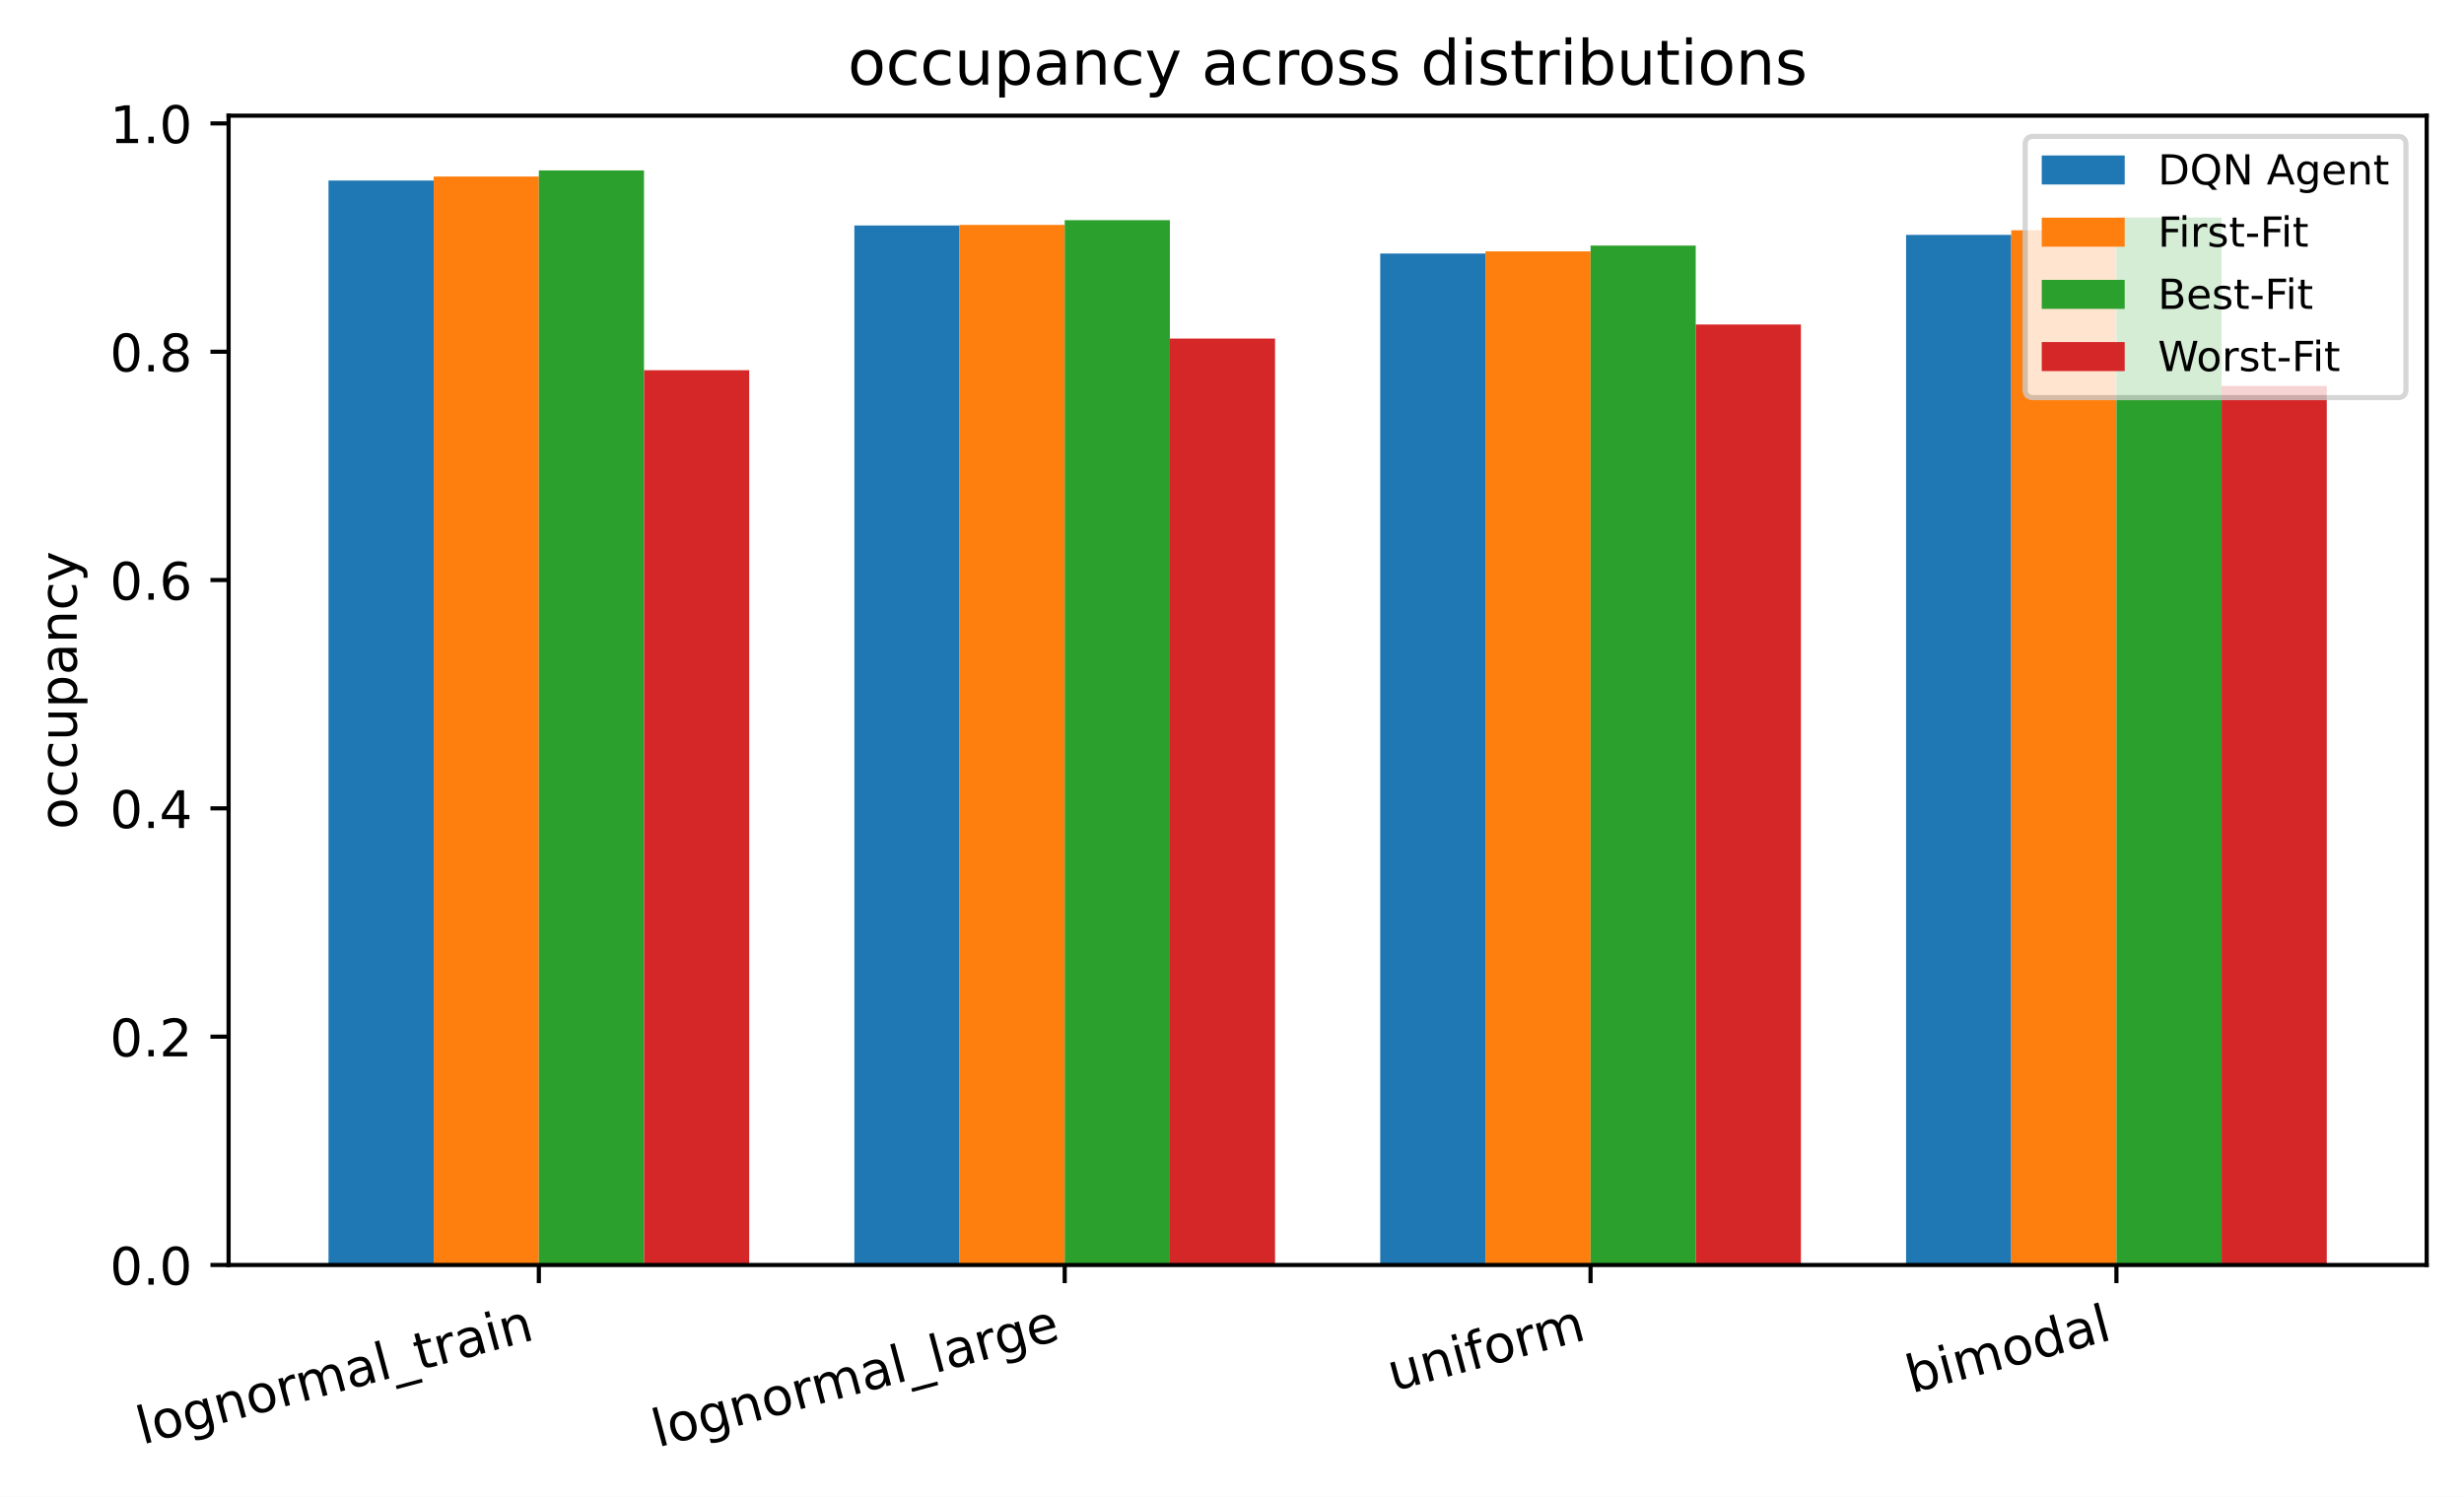
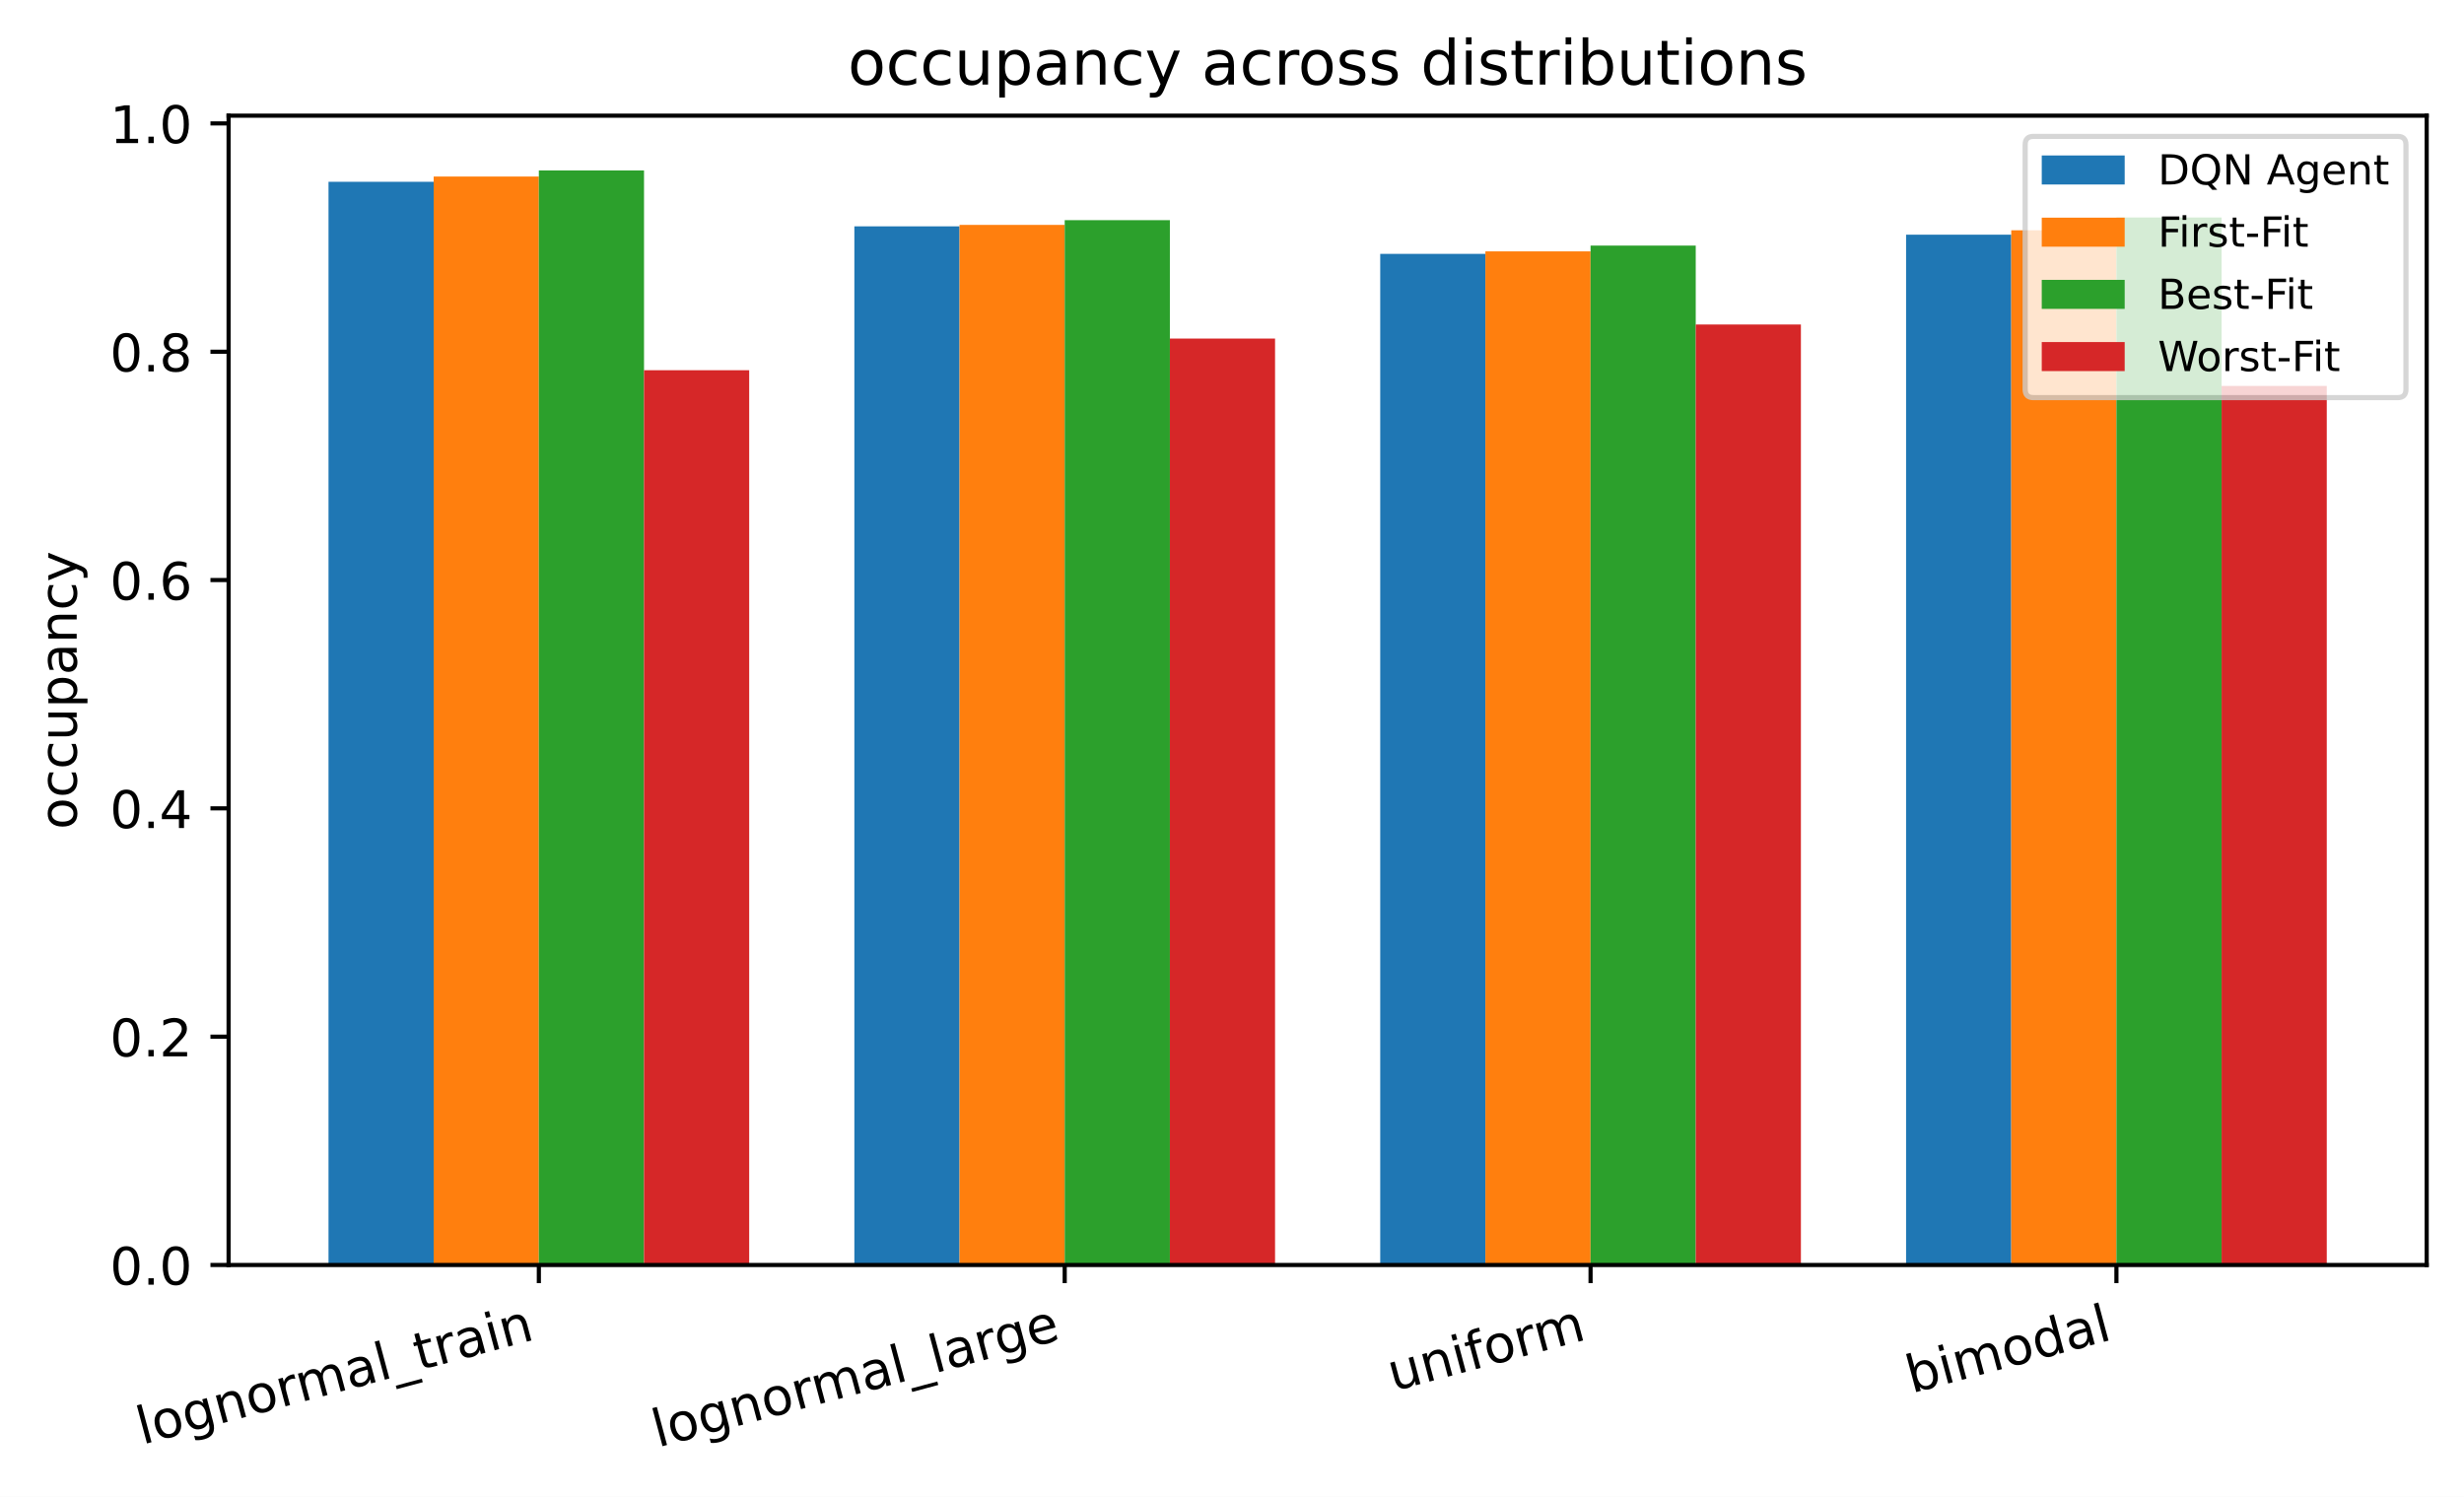
<svg xmlns="http://www.w3.org/2000/svg" xmlns:xlink="http://www.w3.org/1999/xlink" width="475.383pt" height="288.806pt" viewBox="0 0 475.383 288.806" version="1.1">
  <defs>
    <style type="text/css">*{stroke-linejoin: round; stroke-linecap: butt}</style>
  </defs>
  <g id="figure_1">
    <g id="patch_1">
      <path d="M 0 288.806  L 475.383 288.806  L 475.383 0  L 0 0  z " style="fill: #ffffff" />
    </g>
    <g id="axes_1">
      <g id="patch_2">
        <path d="M 44.103 244.078  L 468.183 244.078  L 468.183 22.318  L 44.103 22.318  z " style="fill: #ffffff" />
      </g>
      <g id="patch_3">
-         <path d="M 63.379 244.078  L 83.67 244.078  L 83.67 34.83  L 63.379 34.83  z " clip-path="url(#p5d2296c2c0)" style="fill: #1f77b4" />
+         <path d="M 63.379 244.078  L 83.67 244.078  L 83.67 35.077  L 63.379 35.077  z " clip-path="url(#p6274895c12)" style="fill: #1f77b4" />
      </g>
      <g id="patch_4">
-         <path d="M 164.834 244.078  L 185.125 244.078  L 185.125 43.508  L 164.834 43.508  z " clip-path="url(#p5d2296c2c0)" style="fill: #1f77b4" />
+         <path d="M 164.834 244.078  L 185.125 244.078  L 185.125 43.678  L 164.834 43.678  z " clip-path="url(#p6274895c12)" style="fill: #1f77b4" />
      </g>
      <g id="patch_5">
-         <path d="M 266.289 244.078  L 286.579 244.078  L 286.579 48.921  L 266.289 48.921  z " clip-path="url(#p5d2296c2c0)" style="fill: #1f77b4" />
+         <path d="M 266.289 244.078  L 286.579 244.078  L 286.579 48.99  L 266.289 48.99  z " clip-path="url(#p6274895c12)" style="fill: #1f77b4" />
      </g>
      <g id="patch_6">
-         <path d="M 367.743 244.078  L 388.034 244.078  L 388.034 45.319  L 367.743 45.319  z " clip-path="url(#p5d2296c2c0)" style="fill: #1f77b4" />
+         <path d="M 367.743 244.078  L 388.034 244.078  L 388.034 45.276  L 367.743 45.276  z " clip-path="url(#p6274895c12)" style="fill: #1f77b4" />
      </g>
      <g id="patch_7">
-         <path d="M 83.67 244.078  L 103.961 244.078  L 103.961 34.06  L 83.67 34.06  z " clip-path="url(#p5d2296c2c0)" style="fill: #ff7f0e" />
+         <path d="M 83.67 244.078  L 103.961 244.078  L 103.961 34.06  L 83.67 34.06  z " clip-path="url(#p6274895c12)" style="fill: #ff7f0e" />
      </g>
      <g id="patch_8">
-         <path d="M 185.125 244.078  L 205.416 244.078  L 205.416 43.392  L 185.125 43.392  z " clip-path="url(#p5d2296c2c0)" style="fill: #ff7f0e" />
+         <path d="M 185.125 244.078  L 205.416 244.078  L 205.416 43.392  L 185.125 43.392  z " clip-path="url(#p6274895c12)" style="fill: #ff7f0e" />
      </g>
      <g id="patch_9">
-         <path d="M 286.579 244.078  L 306.87 244.078  L 306.87 48.504  L 286.579 48.504  z " clip-path="url(#p5d2296c2c0)" style="fill: #ff7f0e" />
+         <path d="M 286.579 244.078  L 306.87 244.078  L 306.87 48.504  L 286.579 48.504  z " clip-path="url(#p6274895c12)" style="fill: #ff7f0e" />
      </g>
      <g id="patch_10">
-         <path d="M 388.034 244.078  L 408.325 244.078  L 408.325 44.433  L 388.034 44.433  z " clip-path="url(#p5d2296c2c0)" style="fill: #ff7f0e" />
+         <path d="M 388.034 244.078  L 408.325 244.078  L 408.325 44.433  L 388.034 44.433  z " clip-path="url(#p6274895c12)" style="fill: #ff7f0e" />
      </g>
      <g id="patch_11">
-         <path d="M 103.961 244.078  L 124.252 244.078  L 124.252 32.878  L 103.961 32.878  z " clip-path="url(#p5d2296c2c0)" style="fill: #2ca02c" />
+         <path d="M 103.961 244.078  L 124.252 244.078  L 124.252 32.878  L 103.961 32.878  z " clip-path="url(#p6274895c12)" style="fill: #2ca02c" />
      </g>
      <g id="patch_12">
-         <path d="M 205.416 244.078  L 225.707 244.078  L 225.707 42.485  L 205.416 42.485  z " clip-path="url(#p5d2296c2c0)" style="fill: #2ca02c" />
+         <path d="M 205.416 244.078  L 225.707 244.078  L 225.707 42.485  L 205.416 42.485  z " clip-path="url(#p6274895c12)" style="fill: #2ca02c" />
      </g>
      <g id="patch_13">
-         <path d="M 306.87 244.078  L 327.161 244.078  L 327.161 47.392  L 306.87 47.392  z " clip-path="url(#p5d2296c2c0)" style="fill: #2ca02c" />
+         <path d="M 306.87 244.078  L 327.161 244.078  L 327.161 47.392  L 306.87 47.392  z " clip-path="url(#p6274895c12)" style="fill: #2ca02c" />
      </g>
      <g id="patch_14">
-         <path d="M 408.325 244.078  L 428.616 244.078  L 428.616 41.959  L 408.325 41.959  z " clip-path="url(#p5d2296c2c0)" style="fill: #2ca02c" />
+         <path d="M 408.325 244.078  L 428.616 244.078  L 428.616 41.959  L 408.325 41.959  z " clip-path="url(#p6274895c12)" style="fill: #2ca02c" />
      </g>
      <g id="patch_15">
-         <path d="M 124.252 244.078  L 144.543 244.078  L 144.543 71.432  L 124.252 71.432  z " clip-path="url(#p5d2296c2c0)" style="fill: #d62728" />
+         <path d="M 124.252 244.078  L 144.543 244.078  L 144.543 71.432  L 124.252 71.432  z " clip-path="url(#p6274895c12)" style="fill: #d62728" />
      </g>
      <g id="patch_16">
-         <path d="M 225.707 244.078  L 245.998 244.078  L 245.998 65.324  L 225.707 65.324  z " clip-path="url(#p5d2296c2c0)" style="fill: #d62728" />
+         <path d="M 225.707 244.078  L 245.998 244.078  L 245.998 65.324  L 225.707 65.324  z " clip-path="url(#p6274895c12)" style="fill: #d62728" />
      </g>
      <g id="patch_17">
-         <path d="M 327.161 244.078  L 347.452 244.078  L 347.452 62.605  L 327.161 62.605  z " clip-path="url(#p5d2296c2c0)" style="fill: #d62728" />
+         <path d="M 327.161 244.078  L 347.452 244.078  L 347.452 62.605  L 327.161 62.605  z " clip-path="url(#p6274895c12)" style="fill: #d62728" />
      </g>
      <g id="patch_18">
-         <path d="M 428.616 244.078  L 448.907 244.078  L 448.907 74.46  L 428.616 74.46  z " clip-path="url(#p5d2296c2c0)" style="fill: #d62728" />
+         <path d="M 428.616 244.078  L 448.907 244.078  L 448.907 74.46  L 428.616 74.46  z " clip-path="url(#p6274895c12)" style="fill: #d62728" />
      </g>
      <g id="matplotlib.axis_1">
        <g id="xtick_1">
          <g id="line2d_1">
            <defs>
-               <path id="m33b47564c3" d="M 0 0  L 0 3.5  " style="stroke: #000000; stroke-width: 0.8" />
-             </defs>
-             <g>
-               <use xlink:href="#m33b47564c3" x="103.961" y="244.078" style="stroke: #000000; stroke-width: 0.8" />
+               <path id="mf1f7e4a628" d="M 0 0  L 0 3.5  " style="stroke: #000000; stroke-width: 0.8" />
+             </defs>
+             <g>
+               <use xlink:href="#mf1f7e4a628" x="103.961" y="244.078" style="stroke: #000000; stroke-width: 0.8" />
            </g>
          </g>
          <g id="text_1">
            <g transform="translate(27.457 278.7503) rotate(-15) scale(0.1 -0.1)">
              <defs>
                <path id="DejaVuSans-4f" d="M 603 4863  L 1178 4863  L 1178 0  L 603 0  L 603 4863  z " transform="scale(0.015625)" />
                <path id="DejaVuSans-52" d="M 1959 3097  Q 1497 3097 1228 2736  Q 959 2375 959 1747  Q 959 1119 1226 758  Q 1494 397 1959 397  Q 2419 397 2687 759  Q 2956 1122 2956 1747  Q 2956 2369 2687 2733  Q 2419 3097 1959 3097  z M 1959 3584  Q 2709 3584 3137 3096  Q 3566 2609 3566 1747  Q 3566 888 3137 398  Q 2709 -91 1959 -91  Q 1206 -91 779 398  Q 353 888 353 1747  Q 353 2609 779 3096  Q 1206 3584 1959 3584  z " transform="scale(0.015625)" />
                <path id="DejaVuSans-4a" d="M 2906 1791  Q 2906 2416 2648 2759  Q 2391 3103 1925 3103  Q 1463 3103 1205 2759  Q 947 2416 947 1791  Q 947 1169 1205 825  Q 1463 481 1925 481  Q 2391 481 2648 825  Q 2906 1169 2906 1791  z M 3481 434  Q 3481 -459 3084 -895  Q 2688 -1331 1869 -1331  Q 1566 -1331 1297 -1286  Q 1028 -1241 775 -1147  L 775 -588  Q 1028 -725 1275 -790  Q 1522 -856 1778 -856  Q 2344 -856 2625 -561  Q 2906 -266 2906 331  L 2906 616  Q 2728 306 2450 153  Q 2172 0 1784 0  Q 1141 0 747 490  Q 353 981 353 1791  Q 353 2603 747 3093  Q 1141 3584 1784 3584  Q 2172 3584 2450 3431  Q 2728 3278 2906 2969  L 2906 3500  L 3481 3500  L 3481 434  z " transform="scale(0.015625)" />
                <path id="DejaVuSans-51" d="M 3513 2113  L 3513 0  L 2938 0  L 2938 2094  Q 2938 2591 2744 2837  Q 2550 3084 2163 3084  Q 1697 3084 1428 2787  Q 1159 2491 1159 1978  L 1159 0  L 581 0  L 581 3500  L 1159 3500  L 1159 2956  Q 1366 3272 1645 3428  Q 1925 3584 2291 3584  Q 2894 3584 3203 3211  Q 3513 2838 3513 2113  z " transform="scale(0.015625)" />
                <path id="DejaVuSans-55" d="M 2631 2963  Q 2534 3019 2420 3045  Q 2306 3072 2169 3072  Q 1681 3072 1420 2755  Q 1159 2438 1159 1844  L 1159 0  L 581 0  L 581 3500  L 1159 3500  L 1159 2956  Q 1341 3275 1631 3429  Q 1922 3584 2338 3584  Q 2397 3584 2469 3576  Q 2541 3569 2628 3553  L 2631 2963  z " transform="scale(0.015625)" />
                <path id="DejaVuSans-50" d="M 3328 2828  Q 3544 3216 3844 3400  Q 4144 3584 4550 3584  Q 5097 3584 5394 3201  Q 5691 2819 5691 2113  L 5691 0  L 5113 0  L 5113 2094  Q 5113 2597 4934 2840  Q 4756 3084 4391 3084  Q 3944 3084 3684 2787  Q 3425 2491 3425 1978  L 3425 0  L 2847 0  L 2847 2094  Q 2847 2600 2669 2842  Q 2491 3084 2119 3084  Q 1678 3084 1418 2786  Q 1159 2488 1159 1978  L 1159 0  L 581 0  L 581 3500  L 1159 3500  L 1159 2956  Q 1356 3278 1631 3431  Q 1906 3584 2284 3584  Q 2666 3584 2933 3390  Q 3200 3197 3328 2828  z " transform="scale(0.015625)" />
                <path id="DejaVuSans-44" d="M 2194 1759  Q 1497 1759 1228 1600  Q 959 1441 959 1056  Q 959 750 1161 570  Q 1363 391 1709 391  Q 2188 391 2477 730  Q 2766 1069 2766 1631  L 2766 1759  L 2194 1759  z M 3341 1997  L 3341 0  L 2766 0  L 2766 531  Q 2569 213 2275 61  Q 1981 -91 1556 -91  Q 1019 -91 701 211  Q 384 513 384 1019  Q 384 1609 779 1909  Q 1175 2209 1959 2209  L 2766 2209  L 2766 2266  Q 2766 2663 2505 2880  Q 2244 3097 1772 3097  Q 1472 3097 1187 3025  Q 903 2953 641 2809  L 641 3341  Q 956 3463 1253 3523  Q 1550 3584 1831 3584  Q 2591 3584 2966 3190  Q 3341 2797 3341 1997  z " transform="scale(0.015625)" />
                <path id="DejaVuSans-42" d="M 3263 -1063  L 3263 -1509  L -63 -1509  L -63 -1063  L 3263 -1063  z " transform="scale(0.015625)" />
                <path id="DejaVuSans-57" d="M 1172 4494  L 1172 3500  L 2356 3500  L 2356 3053  L 1172 3053  L 1172 1153  Q 1172 725 1289 603  Q 1406 481 1766 481  L 2356 481  L 2356 0  L 1766 0  Q 1100 0 847 248  Q 594 497 594 1153  L 594 3053  L 172 3053  L 172 3500  L 594 3500  L 594 4494  L 1172 4494  z " transform="scale(0.015625)" />
                <path id="DejaVuSans-4c" d="M 603 3500  L 1178 3500  L 1178 0  L 603 0  L 603 3500  z M 603 4863  L 1178 4863  L 1178 4134  L 603 4134  L 603 4863  z " transform="scale(0.015625)" />
              </defs>
              <use xlink:href="#DejaVuSans-4f" />
              <use xlink:href="#DejaVuSans-52" transform="translate(27.78125 0)" />
              <use xlink:href="#DejaVuSans-4a" transform="translate(88.96875 0)" />
              <use xlink:href="#DejaVuSans-51" transform="translate(152.4531 0)" />
              <use xlink:href="#DejaVuSans-52" transform="translate(215.8281 0)" />
              <use xlink:href="#DejaVuSans-55" transform="translate(277.0156 0)" />
              <use xlink:href="#DejaVuSans-50" transform="translate(316.375 0)" />
              <use xlink:href="#DejaVuSans-44" transform="translate(413.7812 0)" />
              <use xlink:href="#DejaVuSans-4f" transform="translate(475.0625 0)" />
              <use xlink:href="#DejaVuSans-42" transform="translate(502.8438 0)" />
              <use xlink:href="#DejaVuSans-57" transform="translate(552.8438 0)" />
              <use xlink:href="#DejaVuSans-55" transform="translate(592.0469 0)" />
              <use xlink:href="#DejaVuSans-44" transform="translate(633.1562 0)" />
              <use xlink:href="#DejaVuSans-4c" transform="translate(694.4375 0)" />
              <use xlink:href="#DejaVuSans-51" transform="translate(722.2188 0)" />
            </g>
          </g>
        </g>
        <g id="xtick_2">
          <g id="line2d_2">
            <g>
-               <use xlink:href="#m33b47564c3" x="205.416" y="244.078" style="stroke: #000000; stroke-width: 0.8" />
+               <use xlink:href="#mf1f7e4a628" x="205.416" y="244.078" style="stroke: #000000; stroke-width: 0.8" />
            </g>
          </g>
          <g id="text_2">
            <g transform="translate(126.9133 279.2857) rotate(-15) scale(0.1 -0.1)">
              <defs>
                <path id="DejaVuSans-48" d="M 3597 1894  L 3597 1613  L 953 1613  Q 991 1019 1311 708  Q 1631 397 2203 397  Q 2534 397 2845 478  Q 3156 559 3463 722  L 3463 178  Q 3153 47 2828 -22  Q 2503 -91 2169 -91  Q 1331 -91 842 396  Q 353 884 353 1716  Q 353 2575 817 3079  Q 1281 3584 2069 3584  Q 2775 3584 3186 3129  Q 3597 2675 3597 1894  z M 3022 2063  Q 3016 2534 2758 2815  Q 2500 3097 2075 3097  Q 1594 3097 1305 2825  Q 1016 2553 972 2059  L 3022 2063  z " transform="scale(0.015625)" />
              </defs>
              <use xlink:href="#DejaVuSans-4f" />
              <use xlink:href="#DejaVuSans-52" transform="translate(27.78125 0)" />
              <use xlink:href="#DejaVuSans-4a" transform="translate(88.96875 0)" />
              <use xlink:href="#DejaVuSans-51" transform="translate(152.4531 0)" />
              <use xlink:href="#DejaVuSans-52" transform="translate(215.8281 0)" />
              <use xlink:href="#DejaVuSans-55" transform="translate(277.0156 0)" />
              <use xlink:href="#DejaVuSans-50" transform="translate(316.375 0)" />
              <use xlink:href="#DejaVuSans-44" transform="translate(413.7812 0)" />
              <use xlink:href="#DejaVuSans-4f" transform="translate(475.0625 0)" />
              <use xlink:href="#DejaVuSans-42" transform="translate(502.8438 0)" />
              <use xlink:href="#DejaVuSans-4f" transform="translate(552.8438 0)" />
              <use xlink:href="#DejaVuSans-44" transform="translate(580.625 0)" />
              <use xlink:href="#DejaVuSans-55" transform="translate(641.9062 0)" />
              <use xlink:href="#DejaVuSans-4a" transform="translate(681.2656 0)" />
              <use xlink:href="#DejaVuSans-48" transform="translate(744.75 0)" />
            </g>
          </g>
        </g>
        <g id="xtick_3">
          <g id="line2d_3">
            <g>
-               <use xlink:href="#m33b47564c3" x="306.87" y="244.078" style="stroke: #000000; stroke-width: 0.8" />
+               <use xlink:href="#mf1f7e4a628" x="306.87" y="244.078" style="stroke: #000000; stroke-width: 0.8" />
            </g>
          </g>
          <g id="text_3">
            <g transform="translate(268.8009 268.4517) rotate(-15) scale(0.1 -0.1)">
              <defs>
                <path id="DejaVuSans-58" d="M 544 1381  L 544 3500  L 1119 3500  L 1119 1403  Q 1119 906 1312 657  Q 1506 409 1894 409  Q 2359 409 2629 706  Q 2900 1003 2900 1516  L 2900 3500  L 3475 3500  L 3475 0  L 2900 0  L 2900 538  Q 2691 219 2414 64  Q 2138 -91 1772 -91  Q 1169 -91 856 284  Q 544 659 544 1381  z M 1991 3584  L 1991 3584  z " transform="scale(0.015625)" />
                <path id="DejaVuSans-49" d="M 2375 4863  L 2375 4384  L 1825 4384  Q 1516 4384 1395 4259  Q 1275 4134 1275 3809  L 1275 3500  L 2222 3500  L 2222 3053  L 1275 3053  L 1275 0  L 697 0  L 697 3053  L 147 3053  L 147 3500  L 697 3500  L 697 3744  Q 697 4328 969 4595  Q 1241 4863 1831 4863  L 2375 4863  z " transform="scale(0.015625)" />
              </defs>
              <use xlink:href="#DejaVuSans-58" />
              <use xlink:href="#DejaVuSans-51" transform="translate(63.375 0)" />
              <use xlink:href="#DejaVuSans-4c" transform="translate(126.75 0)" />
              <use xlink:href="#DejaVuSans-49" transform="translate(154.5312 0)" />
              <use xlink:href="#DejaVuSans-52" transform="translate(189.7344 0)" />
              <use xlink:href="#DejaVuSans-55" transform="translate(250.9219 0)" />
              <use xlink:href="#DejaVuSans-50" transform="translate(290.2812 0)" />
            </g>
          </g>
        </g>
        <g id="xtick_4">
          <g id="line2d_4">
            <g>
-               <use xlink:href="#m33b47564c3" x="408.325" y="244.078" style="stroke: #000000; stroke-width: 0.8" />
+               <use xlink:href="#mf1f7e4a628" x="408.325" y="244.078" style="stroke: #000000; stroke-width: 0.8" />
            </g>
          </g>
          <g id="text_4">
            <g transform="translate(368.8337 268.8327) rotate(-15) scale(0.1 -0.1)">
              <defs>
                <path id="DejaVuSans-45" d="M 3116 1747  Q 3116 2381 2855 2742  Q 2594 3103 2138 3103  Q 1681 3103 1420 2742  Q 1159 2381 1159 1747  Q 1159 1113 1420 752  Q 1681 391 2138 391  Q 2594 391 2855 752  Q 3116 1113 3116 1747  z M 1159 2969  Q 1341 3281 1617 3432  Q 1894 3584 2278 3584  Q 2916 3584 3314 3078  Q 3713 2572 3713 1747  Q 3713 922 3314 415  Q 2916 -91 2278 -91  Q 1894 -91 1617 61  Q 1341 213 1159 525  L 1159 0  L 581 0  L 581 4863  L 1159 4863  L 1159 2969  z " transform="scale(0.015625)" />
                <path id="DejaVuSans-47" d="M 2906 2969  L 2906 4863  L 3481 4863  L 3481 0  L 2906 0  L 2906 525  Q 2725 213 2448 61  Q 2172 -91 1784 -91  Q 1150 -91 751 415  Q 353 922 353 1747  Q 353 2572 751 3078  Q 1150 3584 1784 3584  Q 2172 3584 2448 3432  Q 2725 3281 2906 2969  z M 947 1747  Q 947 1113 1208 752  Q 1469 391 1925 391  Q 2381 391 2643 752  Q 2906 1113 2906 1747  Q 2906 2381 2643 2742  Q 2381 3103 1925 3103  Q 1469 3103 1208 2742  Q 947 2381 947 1747  z " transform="scale(0.015625)" />
              </defs>
              <use xlink:href="#DejaVuSans-45" />
              <use xlink:href="#DejaVuSans-4c" transform="translate(63.48438 0)" />
              <use xlink:href="#DejaVuSans-50" transform="translate(91.26562 0)" />
              <use xlink:href="#DejaVuSans-52" transform="translate(188.6719 0)" />
              <use xlink:href="#DejaVuSans-47" transform="translate(249.8594 0)" />
              <use xlink:href="#DejaVuSans-44" transform="translate(313.3438 0)" />
              <use xlink:href="#DejaVuSans-4f" transform="translate(374.625 0)" />
            </g>
          </g>
        </g>
      </g>
      <g id="matplotlib.axis_2">
        <g id="ytick_1">
          <g id="line2d_5">
            <defs>
-               <path id="m285d01be5a" d="M 0 0  L -3.5 0  " style="stroke: #000000; stroke-width: 0.8" />
-             </defs>
-             <g>
-               <use xlink:href="#m285d01be5a" x="44.103" y="244.078" style="stroke: #000000; stroke-width: 0.8" />
+               <path id="m93ae77aabf" d="M 0 0  L -3.5 0  " style="stroke: #000000; stroke-width: 0.8" />
+             </defs>
+             <g>
+               <use xlink:href="#m93ae77aabf" x="44.103" y="244.078" style="stroke: #000000; stroke-width: 0.8" />
            </g>
          </g>
          <g id="text_5">
            <g transform="translate(21.2 247.877) scale(0.1 -0.1)">
              <defs>
                <path id="DejaVuSans-13" d="M 2034 4250  Q 1547 4250 1301 3770  Q 1056 3291 1056 2328  Q 1056 1369 1301 889  Q 1547 409 2034 409  Q 2525 409 2770 889  Q 3016 1369 3016 2328  Q 3016 3291 2770 3770  Q 2525 4250 2034 4250  z M 2034 4750  Q 2819 4750 3233 4129  Q 3647 3509 3647 2328  Q 3647 1150 3233 529  Q 2819 -91 2034 -91  Q 1250 -91 836 529  Q 422 1150 422 2328  Q 422 3509 836 4129  Q 1250 4750 2034 4750  z " transform="scale(0.015625)" />
                <path id="DejaVuSans-11" d="M 684 794  L 1344 794  L 1344 0  L 684 0  L 684 794  z " transform="scale(0.015625)" />
              </defs>
              <use xlink:href="#DejaVuSans-13" />
              <use xlink:href="#DejaVuSans-11" transform="translate(63.625 0)" />
              <use xlink:href="#DejaVuSans-13" transform="translate(95.40625 0)" />
            </g>
          </g>
        </g>
        <g id="ytick_2">
          <g id="line2d_6">
            <g>
-               <use xlink:href="#m285d01be5a" x="44.103" y="200.025" style="stroke: #000000; stroke-width: 0.8" />
+               <use xlink:href="#m93ae77aabf" x="44.103" y="200.025" style="stroke: #000000; stroke-width: 0.8" />
            </g>
          </g>
          <g id="text_6">
            <g transform="translate(21.2 203.8236) scale(0.1 -0.1)">
              <defs>
                <path id="DejaVuSans-15" d="M 1228 531  L 3431 531  L 3431 0  L 469 0  L 469 531  Q 828 903 1448 1529  Q 2069 2156 2228 2338  Q 2531 2678 2651 2914  Q 2772 3150 2772 3378  Q 2772 3750 2511 3984  Q 2250 4219 1831 4219  Q 1534 4219 1204 4116  Q 875 4013 500 3803  L 500 4441  Q 881 4594 1212 4672  Q 1544 4750 1819 4750  Q 2544 4750 2975 4387  Q 3406 4025 3406 3419  Q 3406 3131 3298 2873  Q 3191 2616 2906 2266  Q 2828 2175 2409 1742  Q 1991 1309 1228 531  z " transform="scale(0.015625)" />
              </defs>
              <use xlink:href="#DejaVuSans-13" />
              <use xlink:href="#DejaVuSans-11" transform="translate(63.625 0)" />
              <use xlink:href="#DejaVuSans-15" transform="translate(95.40625 0)" />
            </g>
          </g>
        </g>
        <g id="ytick_3">
          <g id="line2d_7">
            <g>
-               <use xlink:href="#m285d01be5a" x="44.103" y="155.972" style="stroke: #000000; stroke-width: 0.8" />
+               <use xlink:href="#m93ae77aabf" x="44.103" y="155.972" style="stroke: #000000; stroke-width: 0.8" />
            </g>
          </g>
          <g id="text_7">
            <g transform="translate(21.2 159.7703) scale(0.1 -0.1)">
              <defs>
                <path id="DejaVuSans-17" d="M 2419 4116  L 825 1625  L 2419 1625  L 2419 4116  z M 2253 4666  L 3047 4666  L 3047 1625  L 3713 1625  L 3713 1100  L 3047 1100  L 3047 0  L 2419 0  L 2419 1100  L 313 1100  L 313 1709  L 2253 4666  z " transform="scale(0.015625)" />
              </defs>
              <use xlink:href="#DejaVuSans-13" />
              <use xlink:href="#DejaVuSans-11" transform="translate(63.625 0)" />
              <use xlink:href="#DejaVuSans-17" transform="translate(95.40625 0)" />
            </g>
          </g>
        </g>
        <g id="ytick_4">
          <g id="line2d_8">
            <g>
-               <use xlink:href="#m285d01be5a" x="44.103" y="111.918" style="stroke: #000000; stroke-width: 0.8" />
+               <use xlink:href="#m93ae77aabf" x="44.103" y="111.918" style="stroke: #000000; stroke-width: 0.8" />
            </g>
          </g>
          <g id="text_8">
            <g transform="translate(21.2 115.717) scale(0.1 -0.1)">
              <defs>
                <path id="DejaVuSans-19" d="M 2113 2584  Q 1688 2584 1439 2293  Q 1191 2003 1191 1497  Q 1191 994 1439 701  Q 1688 409 2113 409  Q 2538 409 2786 701  Q 3034 994 3034 1497  Q 3034 2003 2786 2293  Q 2538 2584 2113 2584  z M 3366 4563  L 3366 3988  Q 3128 4100 2886 4159  Q 2644 4219 2406 4219  Q 1781 4219 1451 3797  Q 1122 3375 1075 2522  Q 1259 2794 1537 2939  Q 1816 3084 2150 3084  Q 2853 3084 3261 2657  Q 3669 2231 3669 1497  Q 3669 778 3244 343  Q 2819 -91 2113 -91  Q 1303 -91 875 529  Q 447 1150 447 2328  Q 447 3434 972 4092  Q 1497 4750 2381 4750  Q 2619 4750 2861 4703  Q 3103 4656 3366 4563  z " transform="scale(0.015625)" />
              </defs>
              <use xlink:href="#DejaVuSans-13" />
              <use xlink:href="#DejaVuSans-11" transform="translate(63.625 0)" />
              <use xlink:href="#DejaVuSans-19" transform="translate(95.40625 0)" />
            </g>
          </g>
        </g>
        <g id="ytick_5">
          <g id="line2d_9">
            <g>
-               <use xlink:href="#m285d01be5a" x="44.103" y="67.865" style="stroke: #000000; stroke-width: 0.8" />
+               <use xlink:href="#m93ae77aabf" x="44.103" y="67.865" style="stroke: #000000; stroke-width: 0.8" />
            </g>
          </g>
          <g id="text_9">
            <g transform="translate(21.2 71.66373) scale(0.1 -0.1)">
              <defs>
                <path id="DejaVuSans-1b" d="M 2034 2216  Q 1584 2216 1326 1975  Q 1069 1734 1069 1313  Q 1069 891 1326 650  Q 1584 409 2034 409  Q 2484 409 2743 651  Q 3003 894 3003 1313  Q 3003 1734 2745 1975  Q 2488 2216 2034 2216  z M 1403 2484  Q 997 2584 770 2862  Q 544 3141 544 3541  Q 544 4100 942 4425  Q 1341 4750 2034 4750  Q 2731 4750 3128 4425  Q 3525 4100 3525 3541  Q 3525 3141 3298 2862  Q 3072 2584 2669 2484  Q 3125 2378 3379 2068  Q 3634 1759 3634 1313  Q 3634 634 3220 271  Q 2806 -91 2034 -91  Q 1263 -91 848 271  Q 434 634 434 1313  Q 434 1759 690 2068  Q 947 2378 1403 2484  z M 1172 3481  Q 1172 3119 1398 2916  Q 1625 2713 2034 2713  Q 2441 2713 2670 2916  Q 2900 3119 2900 3481  Q 2900 3844 2670 4047  Q 2441 4250 2034 4250  Q 1625 4250 1398 4047  Q 1172 3844 1172 3481  z " transform="scale(0.015625)" />
              </defs>
              <use xlink:href="#DejaVuSans-13" />
              <use xlink:href="#DejaVuSans-11" transform="translate(63.625 0)" />
              <use xlink:href="#DejaVuSans-1b" transform="translate(95.40625 0)" />
            </g>
          </g>
        </g>
        <g id="ytick_6">
          <g id="line2d_10">
            <g>
-               <use xlink:href="#m285d01be5a" x="44.103" y="23.812" style="stroke: #000000; stroke-width: 0.8" />
+               <use xlink:href="#m93ae77aabf" x="44.103" y="23.812" style="stroke: #000000; stroke-width: 0.8" />
            </g>
          </g>
          <g id="text_10">
            <g transform="translate(21.2 27.61043) scale(0.1 -0.1)">
              <defs>
                <path id="DejaVuSans-14" d="M 794 531  L 1825 531  L 1825 4091  L 703 3866  L 703 4441  L 1819 4666  L 2450 4666  L 2450 531  L 3481 531  L 3481 0  L 794 0  L 794 531  z " transform="scale(0.015625)" />
              </defs>
              <use xlink:href="#DejaVuSans-14" />
              <use xlink:href="#DejaVuSans-11" transform="translate(63.625 0)" />
              <use xlink:href="#DejaVuSans-13" transform="translate(95.40625 0)" />
            </g>
          </g>
        </g>
        <g id="text_11">
          <g transform="translate(14.79766 160.0403) rotate(-90) scale(0.1 -0.1)">
            <defs>
              <path id="DejaVuSans-46" d="M 3122 3366  L 3122 2828  Q 2878 2963 2633 3030  Q 2388 3097 2138 3097  Q 1578 3097 1268 2742  Q 959 2388 959 1747  Q 959 1106 1268 751  Q 1578 397 2138 397  Q 2388 397 2633 464  Q 2878 531 3122 666  L 3122 134  Q 2881 22 2623 -34  Q 2366 -91 2075 -91  Q 1284 -91 818 406  Q 353 903 353 1747  Q 353 2603 823 3093  Q 1294 3584 2113 3584  Q 2378 3584 2631 3529  Q 2884 3475 3122 3366  z " transform="scale(0.015625)" />
              <path id="DejaVuSans-53" d="M 1159 525  L 1159 -1331  L 581 -1331  L 581 3500  L 1159 3500  L 1159 2969  Q 1341 3281 1617 3432  Q 1894 3584 2278 3584  Q 2916 3584 3314 3078  Q 3713 2572 3713 1747  Q 3713 922 3314 415  Q 2916 -91 2278 -91  Q 1894 -91 1617 61  Q 1341 213 1159 525  z M 3116 1747  Q 3116 2381 2855 2742  Q 2594 3103 2138 3103  Q 1681 3103 1420 2742  Q 1159 2381 1159 1747  Q 1159 1113 1420 752  Q 1681 391 2138 391  Q 2594 391 2855 752  Q 3116 1113 3116 1747  z " transform="scale(0.015625)" />
              <path id="DejaVuSans-5c" d="M 2059 -325  Q 1816 -950 1584 -1140  Q 1353 -1331 966 -1331  L 506 -1331  L 506 -850  L 844 -850  Q 1081 -850 1212 -737  Q 1344 -625 1503 -206  L 1606 56  L 191 3500  L 800 3500  L 1894 763  L 2988 3500  L 3597 3500  L 2059 -325  z " transform="scale(0.015625)" />
            </defs>
            <use xlink:href="#DejaVuSans-52" />
            <use xlink:href="#DejaVuSans-46" transform="translate(61.1875 0)" />
            <use xlink:href="#DejaVuSans-46" transform="translate(116.1719 0)" />
            <use xlink:href="#DejaVuSans-58" transform="translate(171.1562 0)" />
            <use xlink:href="#DejaVuSans-53" transform="translate(234.5312 0)" />
            <use xlink:href="#DejaVuSans-44" transform="translate(298.0156 0)" />
            <use xlink:href="#DejaVuSans-51" transform="translate(359.2969 0)" />
            <use xlink:href="#DejaVuSans-46" transform="translate(422.6719 0)" />
            <use xlink:href="#DejaVuSans-5c" transform="translate(477.6562 0)" />
          </g>
        </g>
      </g>
      <g id="patch_19">
        <path d="M 44.103 244.078  L 44.103 22.318  " style="fill: none; stroke: #000000; stroke-width: 0.8; stroke-linejoin: miter; stroke-linecap: square" />
      </g>
      <g id="patch_20">
        <path d="M 468.183 244.078  L 468.183 22.318  " style="fill: none; stroke: #000000; stroke-width: 0.8; stroke-linejoin: miter; stroke-linecap: square" />
      </g>
      <g id="patch_21">
        <path d="M 44.103 244.078  L 468.183 244.078  " style="fill: none; stroke: #000000; stroke-width: 0.8; stroke-linejoin: miter; stroke-linecap: square" />
      </g>
      <g id="patch_22">
        <path d="M 44.103 22.318  L 468.183 22.318  " style="fill: none; stroke: #000000; stroke-width: 0.8; stroke-linejoin: miter; stroke-linecap: square" />
      </g>
      <g id="text_12">
        <g transform="translate(163.5687 16.31812) scale(0.12 -0.12)">
          <defs>
            <path id="DejaVuSans-3" transform="scale(0.015625)" />
            <path id="DejaVuSans-56" d="M 2834 3397  L 2834 2853  Q 2591 2978 2328 3040  Q 2066 3103 1784 3103  Q 1356 3103 1142 2972  Q 928 2841 928 2578  Q 928 2378 1081 2264  Q 1234 2150 1697 2047  L 1894 2003  Q 2506 1872 2764 1633  Q 3022 1394 3022 966  Q 3022 478 2636 193  Q 2250 -91 1575 -91  Q 1294 -91 989 -36  Q 684 19 347 128  L 347 722  Q 666 556 975 473  Q 1284 391 1588 391  Q 1994 391 2212 530  Q 2431 669 2431 922  Q 2431 1156 2273 1281  Q 2116 1406 1581 1522  L 1381 1569  Q 847 1681 609 1914  Q 372 2147 372 2553  Q 372 3047 722 3315  Q 1072 3584 1716 3584  Q 2034 3584 2315 3537  Q 2597 3491 2834 3397  z " transform="scale(0.015625)" />
          </defs>
          <use xlink:href="#DejaVuSans-52" />
          <use xlink:href="#DejaVuSans-46" transform="translate(61.1875 0)" />
          <use xlink:href="#DejaVuSans-46" transform="translate(116.1719 0)" />
          <use xlink:href="#DejaVuSans-58" transform="translate(171.1562 0)" />
          <use xlink:href="#DejaVuSans-53" transform="translate(234.5312 0)" />
          <use xlink:href="#DejaVuSans-44" transform="translate(298.0156 0)" />
          <use xlink:href="#DejaVuSans-51" transform="translate(359.2969 0)" />
          <use xlink:href="#DejaVuSans-46" transform="translate(422.6719 0)" />
          <use xlink:href="#DejaVuSans-5c" transform="translate(477.6562 0)" />
          <use xlink:href="#DejaVuSans-3" transform="translate(536.8438 0)" />
          <use xlink:href="#DejaVuSans-44" transform="translate(568.625 0)" />
          <use xlink:href="#DejaVuSans-46" transform="translate(629.9062 0)" />
          <use xlink:href="#DejaVuSans-55" transform="translate(684.8906 0)" />
          <use xlink:href="#DejaVuSans-52" transform="translate(723.7969 0)" />
          <use xlink:href="#DejaVuSans-56" transform="translate(784.9844 0)" />
          <use xlink:href="#DejaVuSans-56" transform="translate(837.0781 0)" />
          <use xlink:href="#DejaVuSans-3" transform="translate(889.1719 0)" />
          <use xlink:href="#DejaVuSans-47" transform="translate(920.9531 0)" />
          <use xlink:href="#DejaVuSans-4c" transform="translate(984.4375 0)" />
          <use xlink:href="#DejaVuSans-56" transform="translate(1012.219 0)" />
          <use xlink:href="#DejaVuSans-57" transform="translate(1064.312 0)" />
          <use xlink:href="#DejaVuSans-55" transform="translate(1103.516 0)" />
          <use xlink:href="#DejaVuSans-4c" transform="translate(1144.625 0)" />
          <use xlink:href="#DejaVuSans-45" transform="translate(1172.406 0)" />
          <use xlink:href="#DejaVuSans-58" transform="translate(1235.891 0)" />
          <use xlink:href="#DejaVuSans-57" transform="translate(1299.266 0)" />
          <use xlink:href="#DejaVuSans-4c" transform="translate(1338.469 0)" />
          <use xlink:href="#DejaVuSans-52" transform="translate(1366.25 0)" />
          <use xlink:href="#DejaVuSans-51" transform="translate(1427.438 0)" />
          <use xlink:href="#DejaVuSans-56" transform="translate(1490.812 0)" />
        </g>
      </g>
      <g id="legend_1">
        <g id="patch_23">
          <path d="M 392.318 76.721  L 462.583 76.721  Q 464.183 76.721 464.183 75.121  L 464.183 27.918  Q 464.183 26.318 462.583 26.318  L 392.318 26.318  Q 390.718 26.318 390.718 27.918  L 390.718 75.121  Q 390.718 76.721 392.318 76.721  z " style="fill: #ffffff; opacity: 0.8; stroke: #cccccc; stroke-linejoin: miter" />
        </g>
        <g id="patch_24">
          <path d="M 393.918 35.597  L 409.918 35.597  L 409.918 29.997  L 393.918 29.997  z " style="fill: #1f77b4" />
        </g>
        <g id="text_13">
          <g transform="translate(416.3181 35.59687) scale(0.08 -0.08)">
            <defs>
              <path id="DejaVuSans-27" d="M 1259 4147  L 1259 519  L 2022 519  Q 2988 519 3436 956  Q 3884 1394 3884 2338  Q 3884 3275 3436 3711  Q 2988 4147 2022 4147  L 1259 4147  z M 628 4666  L 1925 4666  Q 3281 4666 3915 4102  Q 4550 3538 4550 2338  Q 4550 1131 3912 565  Q 3275 0 1925 0  L 628 0  L 628 4666  z " transform="scale(0.015625)" />
              <path id="DejaVuSans-34" d="M 2522 4238  Q 1834 4238 1429 3725  Q 1025 3213 1025 2328  Q 1025 1447 1429 934  Q 1834 422 2522 422  Q 3209 422 3611 934  Q 4013 1447 4013 2328  Q 4013 3213 3611 3725  Q 3209 4238 2522 4238  z M 3406 84  L 4238 -825  L 3475 -825  L 2784 -78  Q 2681 -84 2626 -87  Q 2572 -91 2522 -91  Q 1538 -91 948 567  Q 359 1225 359 2328  Q 359 3434 948 4092  Q 1538 4750 2522 4750  Q 3503 4750 4090 4092  Q 4678 3434 4678 2328  Q 4678 1516 4351 937  Q 4025 359 3406 84  z " transform="scale(0.015625)" />
              <path id="DejaVuSans-31" d="M 628 4666  L 1478 4666  L 3547 763  L 3547 4666  L 4159 4666  L 4159 0  L 3309 0  L 1241 3903  L 1241 0  L 628 0  L 628 4666  z " transform="scale(0.015625)" />
              <path id="DejaVuSans-24" d="M 2188 4044  L 1331 1722  L 3047 1722  L 2188 4044  z M 1831 4666  L 2547 4666  L 4325 0  L 3669 0  L 3244 1197  L 1141 1197  L 716 0  L 50 0  L 1831 4666  z " transform="scale(0.015625)" />
            </defs>
            <use xlink:href="#DejaVuSans-27" />
            <use xlink:href="#DejaVuSans-34" transform="translate(77 0)" />
            <use xlink:href="#DejaVuSans-31" transform="translate(155.7188 0)" />
            <use xlink:href="#DejaVuSans-3" transform="translate(230.5312 0)" />
            <use xlink:href="#DejaVuSans-24" transform="translate(262.3125 0)" />
            <use xlink:href="#DejaVuSans-4a" transform="translate(330.7188 0)" />
            <use xlink:href="#DejaVuSans-48" transform="translate(394.2031 0)" />
            <use xlink:href="#DejaVuSans-51" transform="translate(455.7344 0)" />
            <use xlink:href="#DejaVuSans-57" transform="translate(519.1094 0)" />
          </g>
        </g>
        <g id="patch_25">
          <path d="M 393.918 47.597  L 409.918 47.597  L 409.918 41.998  L 393.918 41.998  z " style="fill: #ff7f0e" />
        </g>
        <g id="text_14">
          <g transform="translate(416.3181 47.5975) scale(0.08 -0.08)">
            <defs>
              <path id="DejaVuSans-29" d="M 628 4666  L 3309 4666  L 3309 4134  L 1259 4134  L 1259 2759  L 3109 2759  L 3109 2228  L 1259 2228  L 1259 0  L 628 0  L 628 4666  z " transform="scale(0.015625)" />
              <path id="DejaVuSans-10" d="M 313 2009  L 1997 2009  L 1997 1497  L 313 1497  L 313 2009  z " transform="scale(0.015625)" />
            </defs>
            <use xlink:href="#DejaVuSans-29" />
            <use xlink:href="#DejaVuSans-4c" transform="translate(50.23438 0)" />
            <use xlink:href="#DejaVuSans-55" transform="translate(78.01562 0)" />
            <use xlink:href="#DejaVuSans-56" transform="translate(119.125 0)" />
            <use xlink:href="#DejaVuSans-57" transform="translate(171.2188 0)" />
            <use xlink:href="#DejaVuSans-10" transform="translate(210.4219 0)" />
            <use xlink:href="#DejaVuSans-29" transform="translate(246.5 0)" />
            <use xlink:href="#DejaVuSans-4c" transform="translate(296.7344 0)" />
            <use xlink:href="#DejaVuSans-57" transform="translate(324.5156 0)" />
          </g>
        </g>
        <g id="patch_26">
          <path d="M 393.918 59.598  L 409.918 59.598  L 409.918 53.998  L 393.918 53.998  z " style="fill: #2ca02c" />
        </g>
        <g id="text_15">
          <g transform="translate(416.3181 59.59813) scale(0.08 -0.08)">
            <defs>
              <path id="DejaVuSans-25" d="M 1259 2228  L 1259 519  L 2272 519  Q 2781 519 3026 730  Q 3272 941 3272 1375  Q 3272 1813 3026 2020  Q 2781 2228 2272 2228  L 1259 2228  z M 1259 4147  L 1259 2741  L 2194 2741  Q 2656 2741 2882 2914  Q 3109 3088 3109 3444  Q 3109 3797 2882 3972  Q 2656 4147 2194 4147  L 1259 4147  z M 628 4666  L 2241 4666  Q 2963 4666 3353 4366  Q 3744 4066 3744 3513  Q 3744 3084 3544 2831  Q 3344 2578 2956 2516  Q 3422 2416 3680 2098  Q 3938 1781 3938 1306  Q 3938 681 3513 340  Q 3088 0 2303 0  L 628 0  L 628 4666  z " transform="scale(0.015625)" />
            </defs>
            <use xlink:href="#DejaVuSans-25" />
            <use xlink:href="#DejaVuSans-48" transform="translate(68.60938 0)" />
            <use xlink:href="#DejaVuSans-56" transform="translate(130.1406 0)" />
            <use xlink:href="#DejaVuSans-57" transform="translate(182.2344 0)" />
            <use xlink:href="#DejaVuSans-10" transform="translate(221.4375 0)" />
            <use xlink:href="#DejaVuSans-29" transform="translate(257.5156 0)" />
            <use xlink:href="#DejaVuSans-4c" transform="translate(307.75 0)" />
            <use xlink:href="#DejaVuSans-57" transform="translate(335.5312 0)" />
          </g>
        </g>
        <g id="patch_27">
          <path d="M 393.918 71.599  L 409.918 71.599  L 409.918 65.999  L 393.918 65.999  z " style="fill: #d62728" />
        </g>
        <g id="text_16">
          <g transform="translate(416.3181 71.59875) scale(0.08 -0.08)">
            <defs>
              <path id="DejaVuSans-3a" d="M 213 4666  L 850 4666  L 1831 722  L 2809 4666  L 3519 4666  L 4500 722  L 5478 4666  L 6119 4666  L 4947 0  L 4153 0  L 3169 4050  L 2175 0  L 1381 0  L 213 4666  z " transform="scale(0.015625)" />
            </defs>
            <use xlink:href="#DejaVuSans-3a" />
            <use xlink:href="#DejaVuSans-52" transform="translate(93.01562 0)" />
            <use xlink:href="#DejaVuSans-55" transform="translate(154.2031 0)" />
            <use xlink:href="#DejaVuSans-56" transform="translate(195.3125 0)" />
            <use xlink:href="#DejaVuSans-57" transform="translate(247.4062 0)" />
            <use xlink:href="#DejaVuSans-10" transform="translate(286.6094 0)" />
            <use xlink:href="#DejaVuSans-29" transform="translate(322.6875 0)" />
            <use xlink:href="#DejaVuSans-4c" transform="translate(372.9219 0)" />
            <use xlink:href="#DejaVuSans-57" transform="translate(400.7031 0)" />
          </g>
        </g>
      </g>
    </g>
  </g>
  <defs>
-     <clipPath id="p5d2296c2c0">
+     <clipPath id="p6274895c12">
      <rect x="44.103" y="22.318" width="424.08" height="221.76" />
    </clipPath>
  </defs>
</svg>
